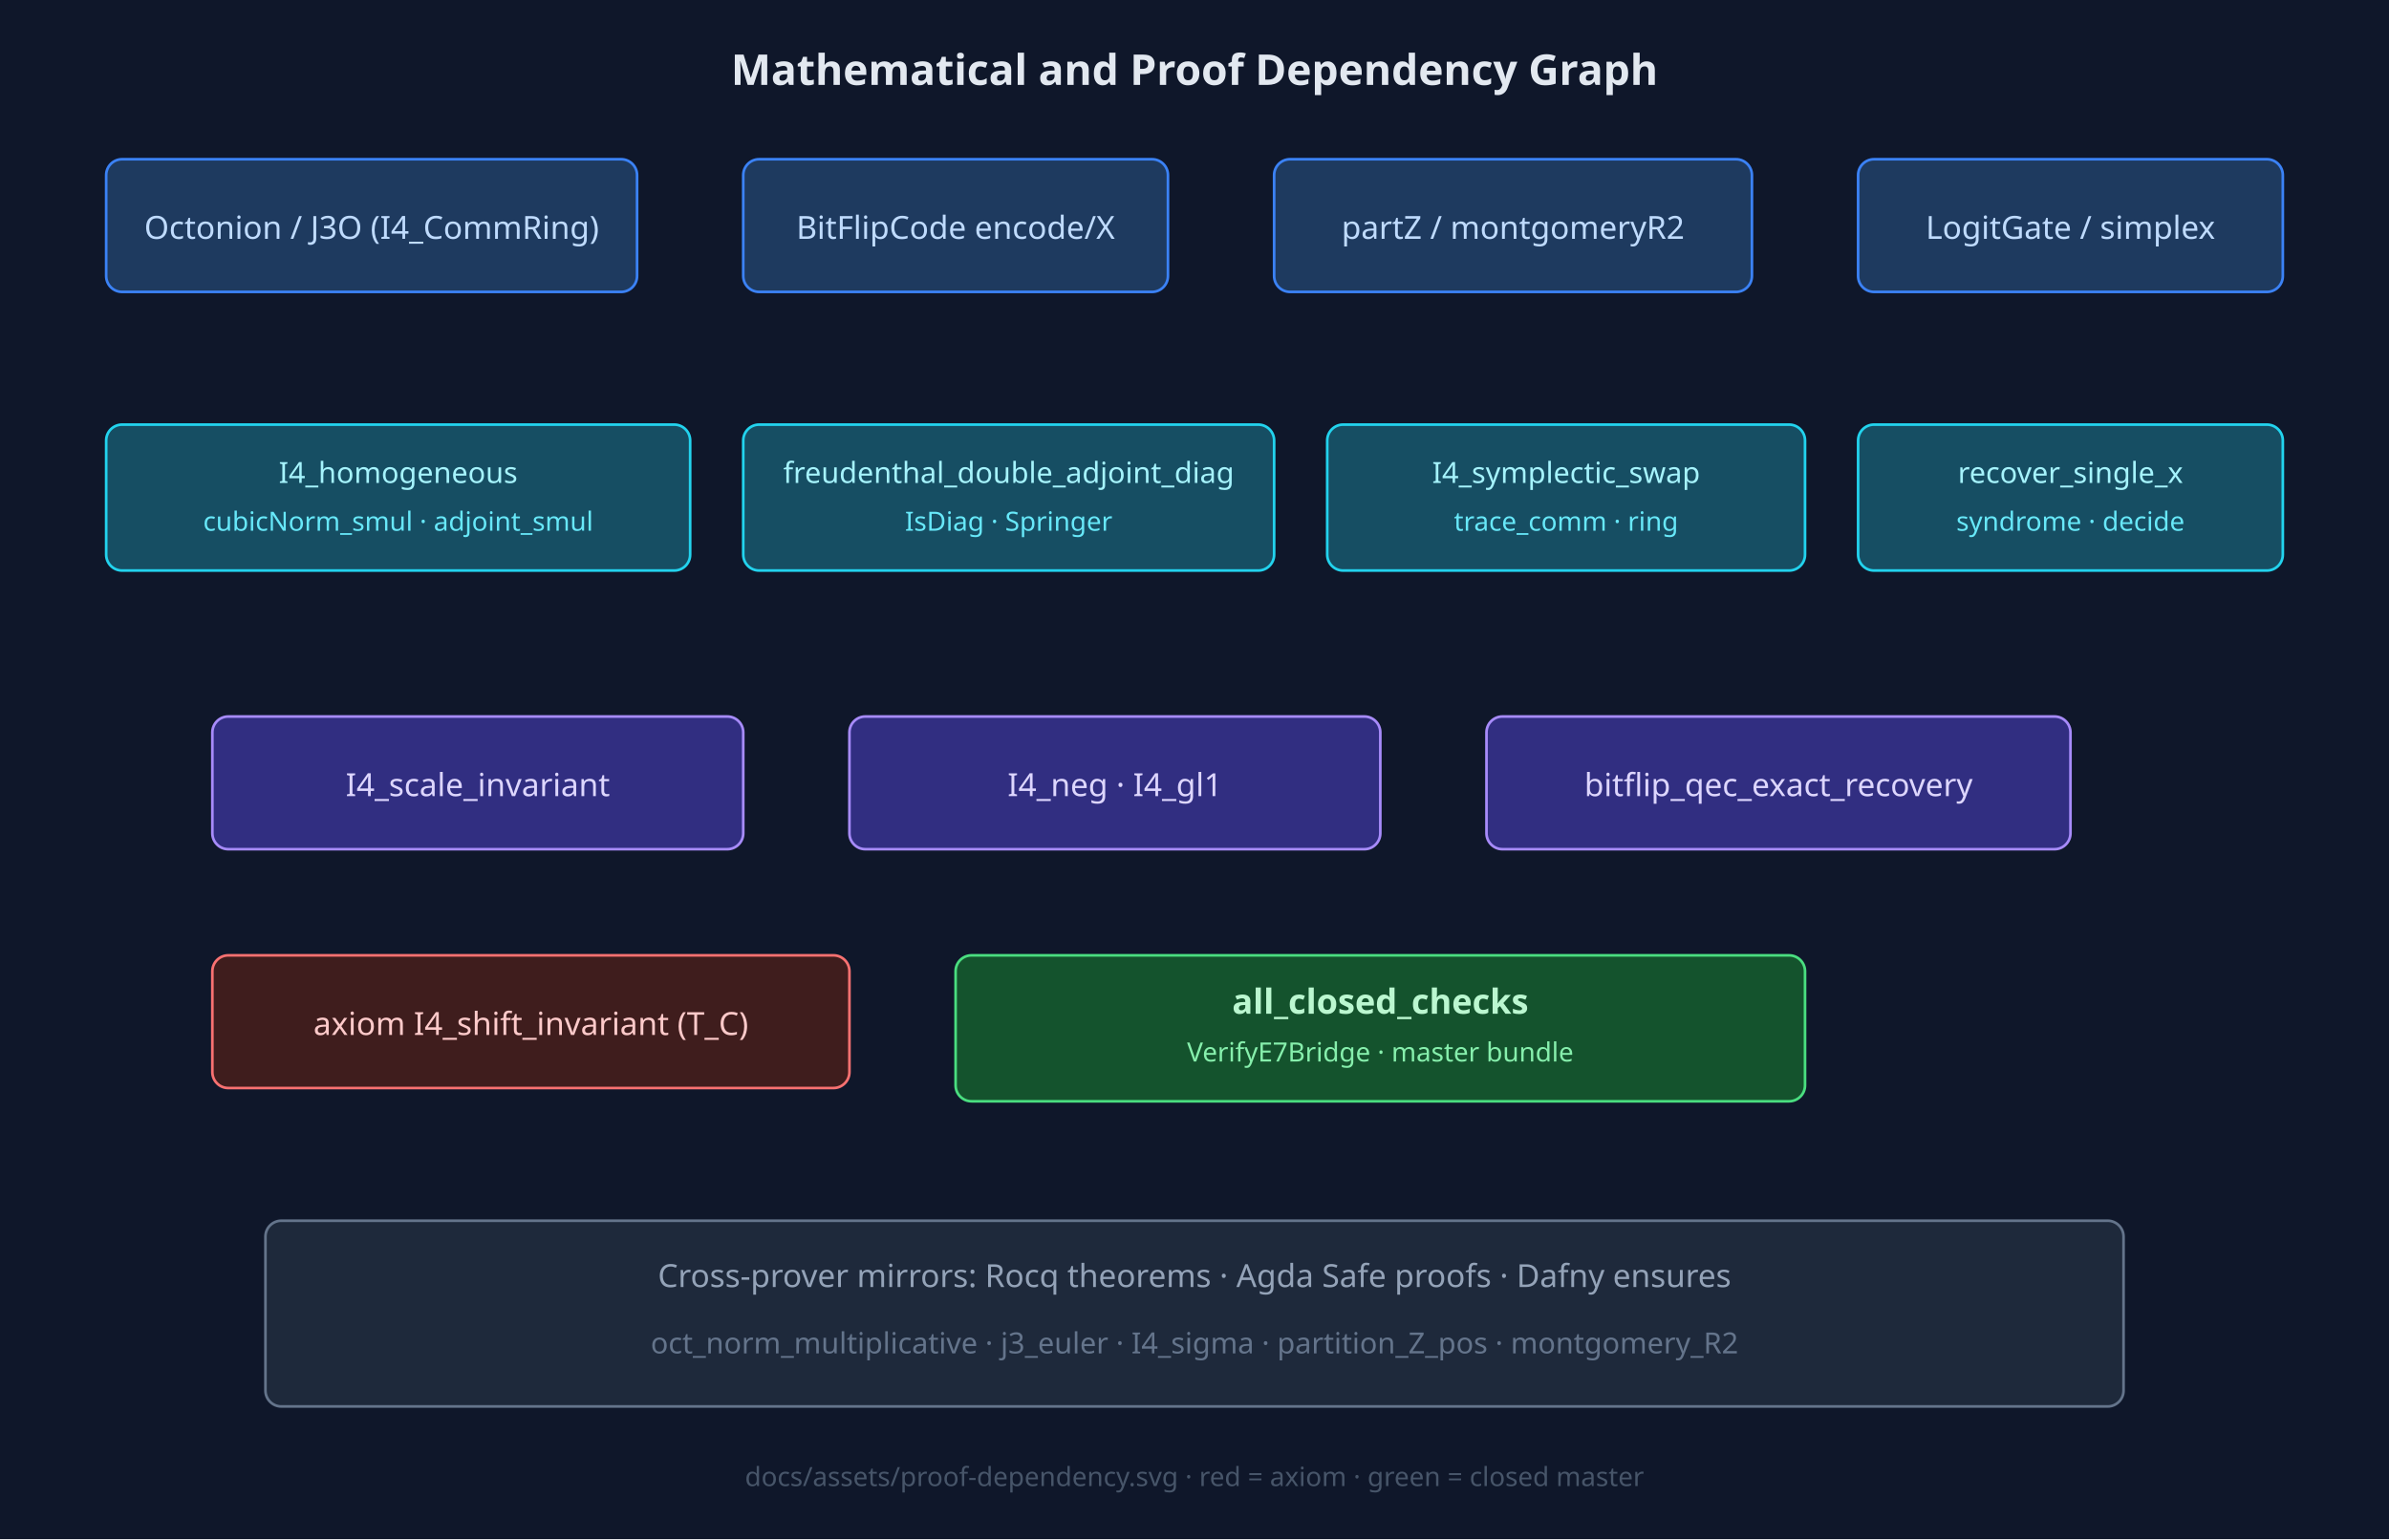
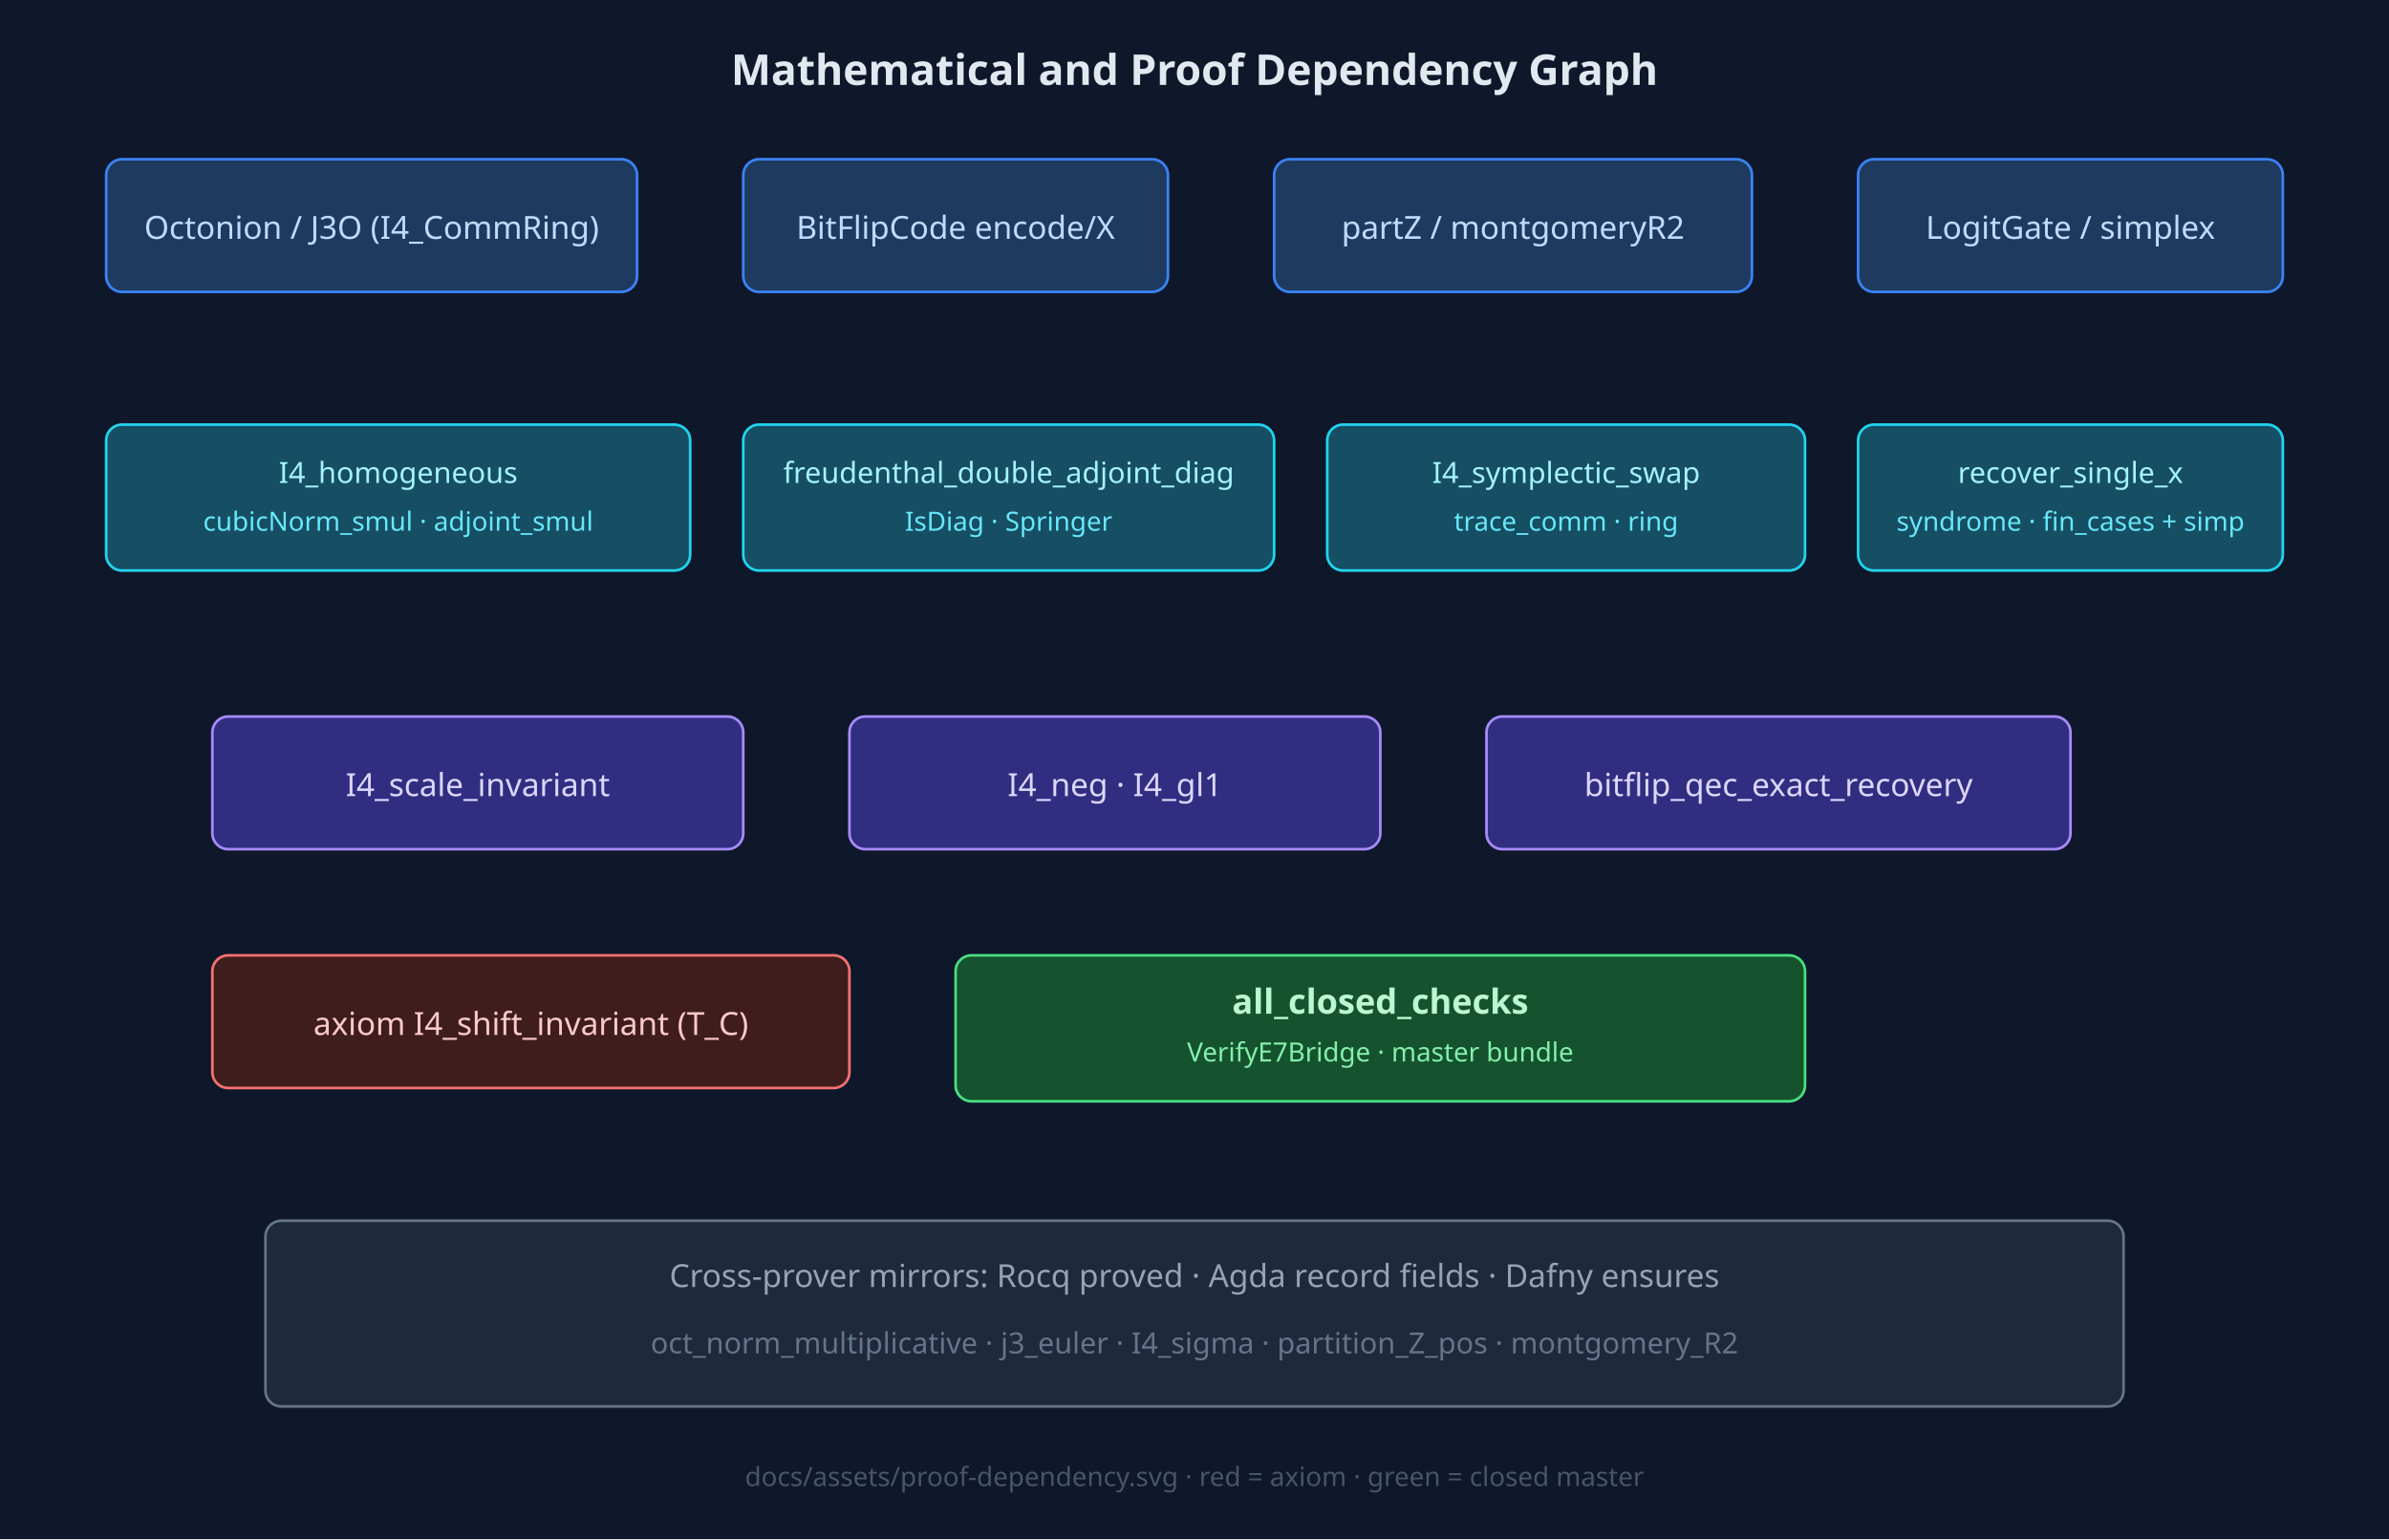
<svg xmlns="http://www.w3.org/2000/svg" viewBox="0 0 900 580" role="img" aria-label="Theorem dependency graph">
  <rect width="900" height="580" fill="#0f172a" />
  <text x="450" y="32" text-anchor="middle" fill="#e2e8f0" font-family="system-ui,sans-serif" font-size="16" font-weight="600">Mathematical and Proof Dependency Graph</text>
  <rect x="40" y="60" width="200" height="50" rx="6" fill="#1e3a5f" stroke="#3b82f6" />
  <text x="140" y="90" text-anchor="middle" fill="#bfdbfe" font-family="system-ui,sans-serif" font-size="12">Octonion / J3O (I4_CommRing)</text>
  <rect x="280" y="60" width="160" height="50" rx="6" fill="#1e3a5f" stroke="#3b82f6" />
  <text x="360" y="90" text-anchor="middle" fill="#bfdbfe" font-family="system-ui,sans-serif" font-size="12">BitFlipCode encode/X</text>
  <rect x="480" y="60" width="180" height="50" rx="6" fill="#1e3a5f" stroke="#3b82f6" />
  <text x="570" y="90" text-anchor="middle" fill="#bfdbfe" font-family="system-ui,sans-serif" font-size="12">partZ / montgomeryR2</text>
  <rect x="700" y="60" width="160" height="50" rx="6" fill="#1e3a5f" stroke="#3b82f6" />
  <text x="780" y="90" text-anchor="middle" fill="#bfdbfe" font-family="system-ui,sans-serif" font-size="12">LogitGate / simplex</text>
  <rect x="40" y="160" width="220" height="55" rx="6" fill="#164e63" stroke="#22d3ee" />
  <text x="150" y="182" text-anchor="middle" fill="#a5f3fc" font-family="system-ui,sans-serif" font-size="11">I4_homogeneous</text>
  <text x="150" y="200" text-anchor="middle" fill="#67e8f9" font-family="system-ui,sans-serif" font-size="10">cubicNorm_smul · adjoint_smul</text>
  <rect x="280" y="160" width="200" height="55" rx="6" fill="#164e63" stroke="#22d3ee" />
  <text x="380" y="182" text-anchor="middle" fill="#a5f3fc" font-family="system-ui,sans-serif" font-size="11">freudenthal_double_adjoint_diag</text>
  <text x="380" y="200" text-anchor="middle" fill="#67e8f9" font-family="system-ui,sans-serif" font-size="10">IsDiag · Springer</text>
  <rect x="500" y="160" width="180" height="55" rx="6" fill="#164e63" stroke="#22d3ee" />
  <text x="590" y="182" text-anchor="middle" fill="#a5f3fc" font-family="system-ui,sans-serif" font-size="11">I4_symplectic_swap</text>
  <text x="590" y="200" text-anchor="middle" fill="#67e8f9" font-family="system-ui,sans-serif" font-size="10">trace_comm · ring</text>
  <rect x="700" y="160" width="160" height="55" rx="6" fill="#164e63" stroke="#22d3ee" />
  <text x="780" y="182" text-anchor="middle" fill="#a5f3fc" font-family="system-ui,sans-serif" font-size="11">recover_single_x</text>
-   <text x="780" y="200" text-anchor="middle" fill="#67e8f9" font-family="system-ui,sans-serif" font-size="10">syndrome · decide</text>
+   <text x="780" y="200" text-anchor="middle" fill="#67e8f9" font-family="system-ui,sans-serif" font-size="10">syndrome · fin_cases + simp</text>
  <rect x="80" y="270" width="200" height="50" rx="6" fill="#312e81" stroke="#a78bfa" />
  <text x="180" y="300" text-anchor="middle" fill="#ddd6fe" font-family="system-ui,sans-serif" font-size="12">I4_scale_invariant</text>
  <rect x="320" y="270" width="200" height="50" rx="6" fill="#312e81" stroke="#a78bfa" />
  <text x="420" y="300" text-anchor="middle" fill="#ddd6fe" font-family="system-ui,sans-serif" font-size="12">I4_neg · I4_gl1</text>
  <rect x="560" y="270" width="220" height="50" rx="6" fill="#312e81" stroke="#a78bfa" />
  <text x="670" y="300" text-anchor="middle" fill="#ddd6fe" font-family="system-ui,sans-serif" font-size="12">bitflip_qec_exact_recovery</text>
  <rect x="80" y="360" width="240" height="50" rx="6" fill="#3f1d1d" stroke="#f87171" />
  <text x="200" y="390" text-anchor="middle" fill="#fecaca" font-family="system-ui,sans-serif" font-size="12">axiom I4_shift_invariant (T_C)</text>
  <rect x="360" y="360" width="320" height="55" rx="6" fill="#14532d" stroke="#4ade80" />
  <text x="520" y="382" text-anchor="middle" fill="#bbf7d0" font-family="system-ui,sans-serif" font-size="13" font-weight="600">all_closed_checks</text>
  <text x="520" y="400" text-anchor="middle" fill="#86efac" font-family="system-ui,sans-serif" font-size="10">VerifyE7Bridge · master bundle</text>
  <rect x="100" y="460" width="700" height="70" rx="6" fill="#1e293b" stroke="#64748b" />
-   <text x="450" y="485" text-anchor="middle" fill="#94a3b8" font-family="system-ui,sans-serif" font-size="12">Cross-prover mirrors: Rocq theorems · Agda Safe proofs · Dafny ensures</text>
+   <text x="450" y="485" text-anchor="middle" fill="#94a3b8" font-family="system-ui,sans-serif" font-size="12">Cross-prover mirrors: Rocq proved · Agda record fields · Dafny ensures</text>
  <text x="450" y="510" text-anchor="middle" fill="#64748b" font-family="system-ui,sans-serif" font-size="11">oct_norm_multiplicative · j3_euler · I4_sigma · partition_Z_pos · montgomery_R2</text>
  <text x="450" y="560" text-anchor="middle" fill="#475569" font-family="system-ui,sans-serif" font-size="10">docs/assets/proof-dependency.svg · red = axiom · green = closed master</text>
</svg>
